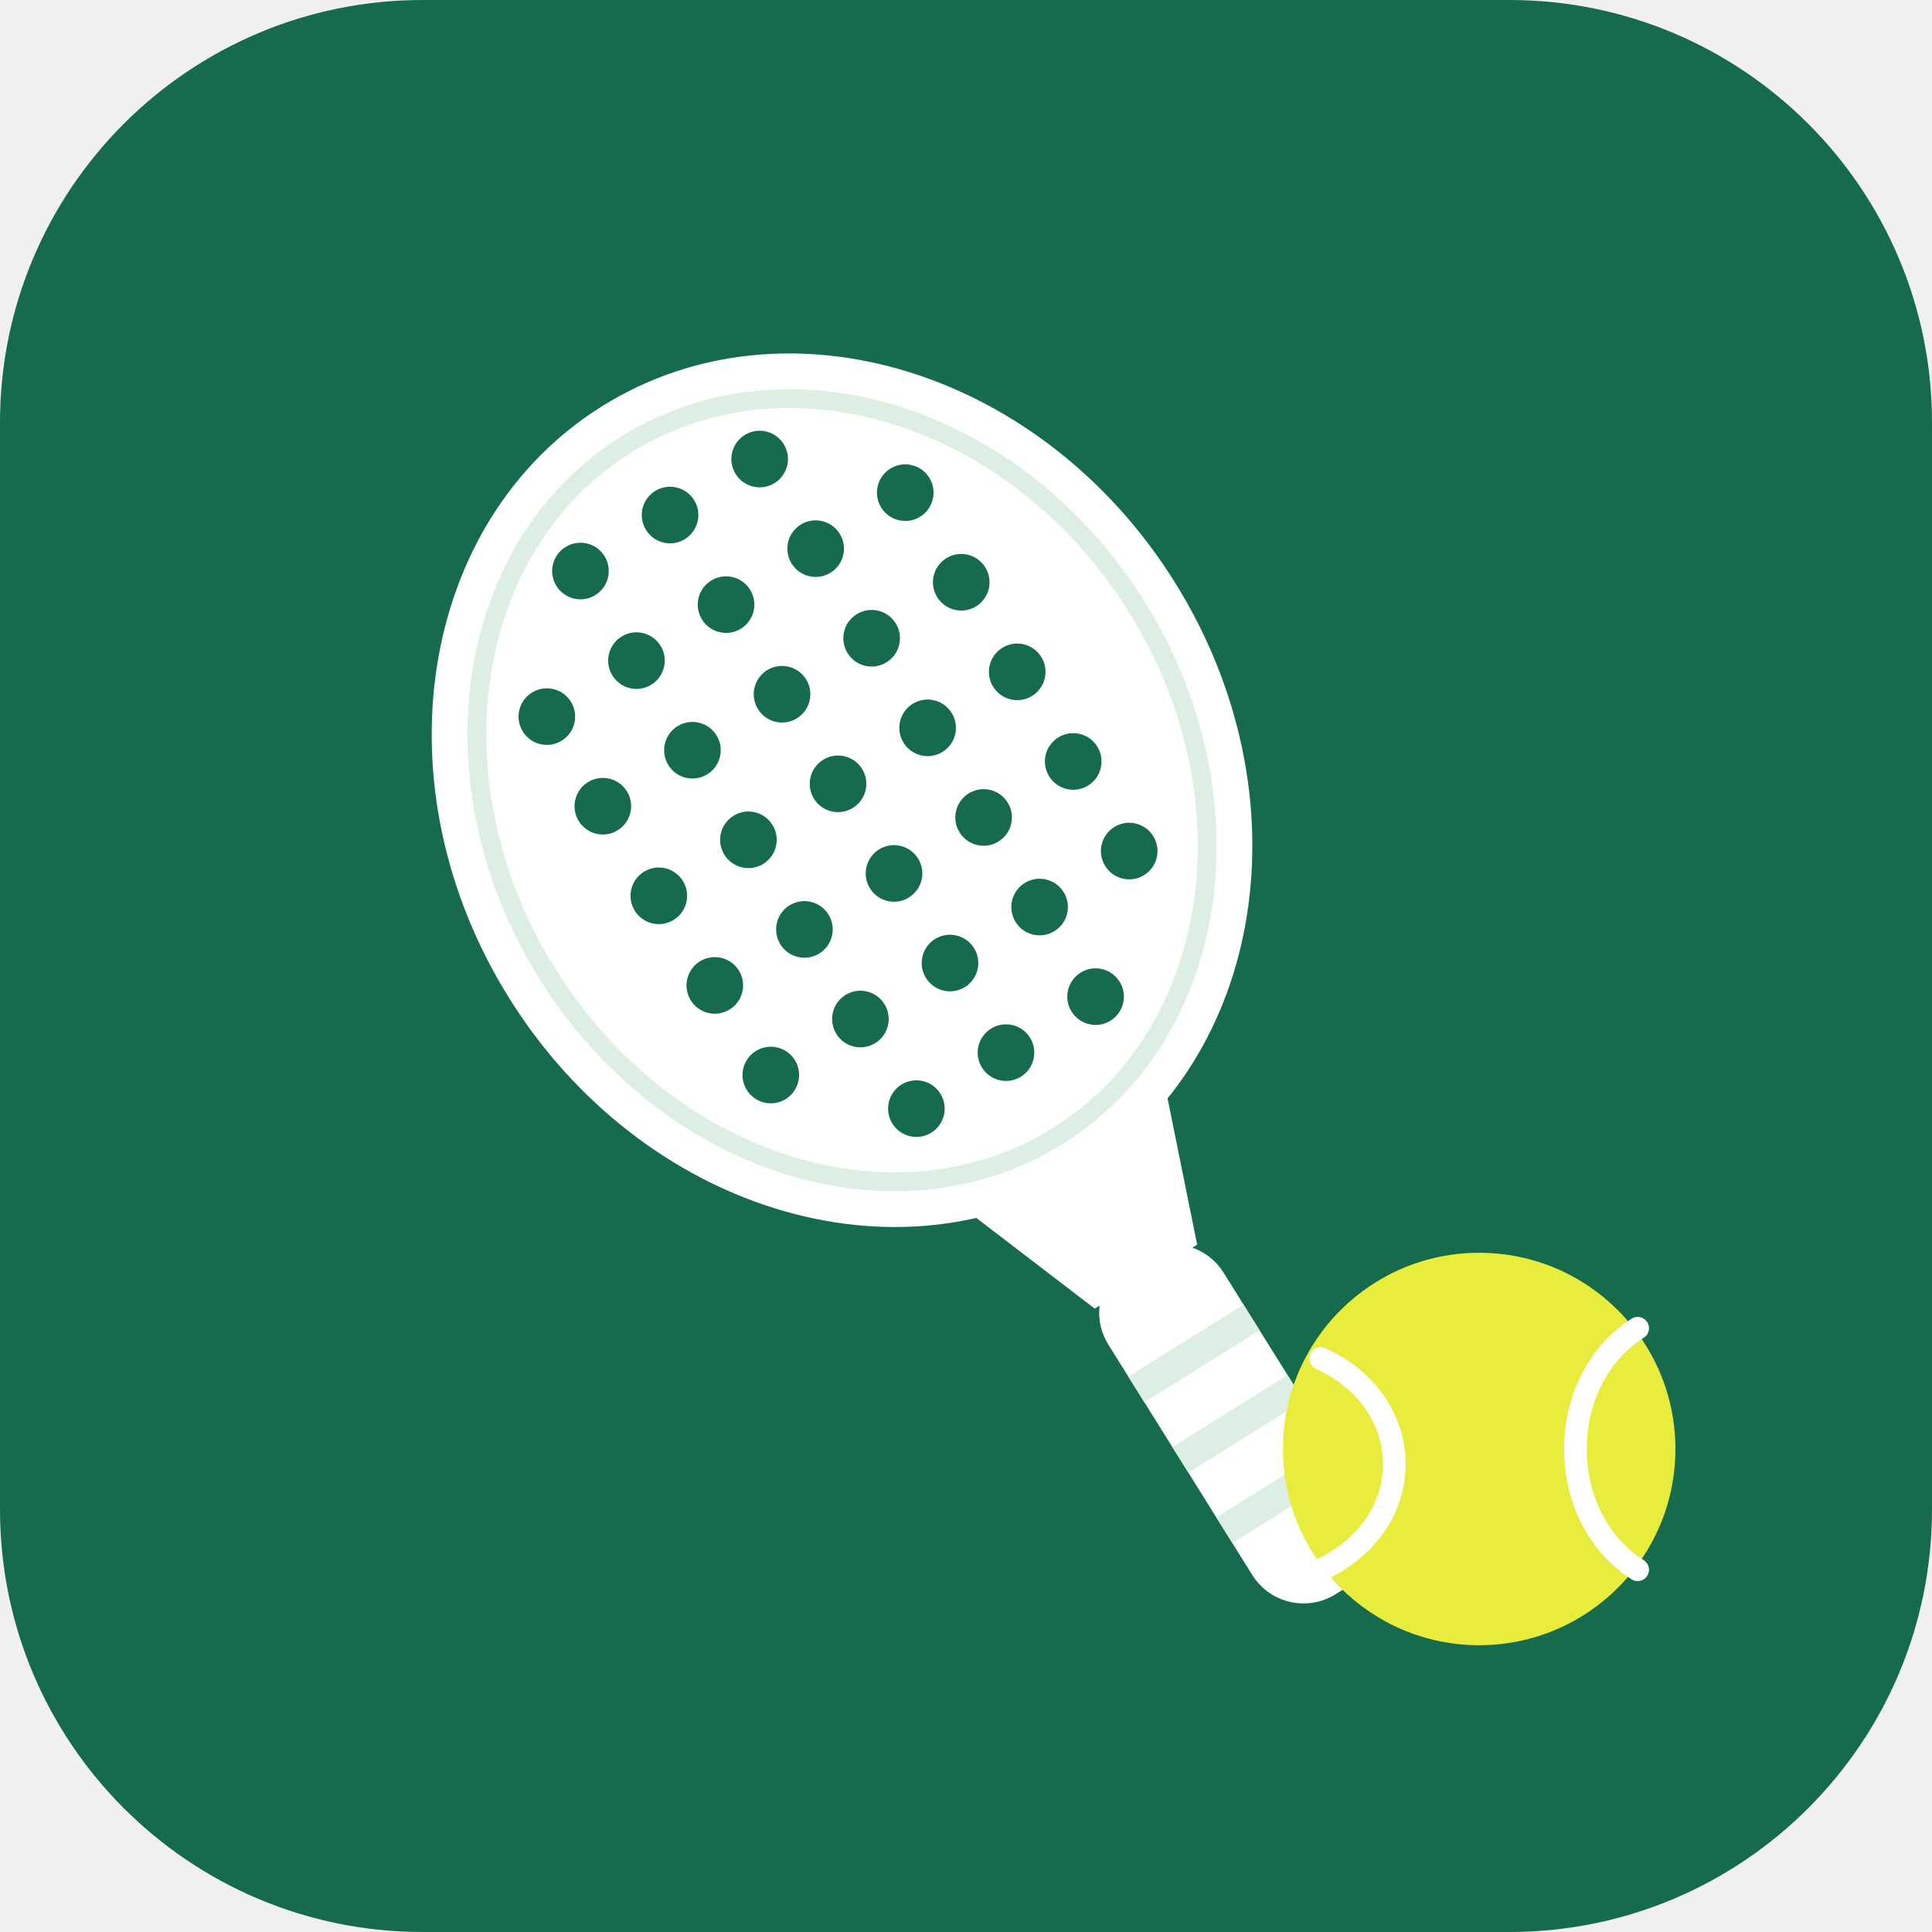
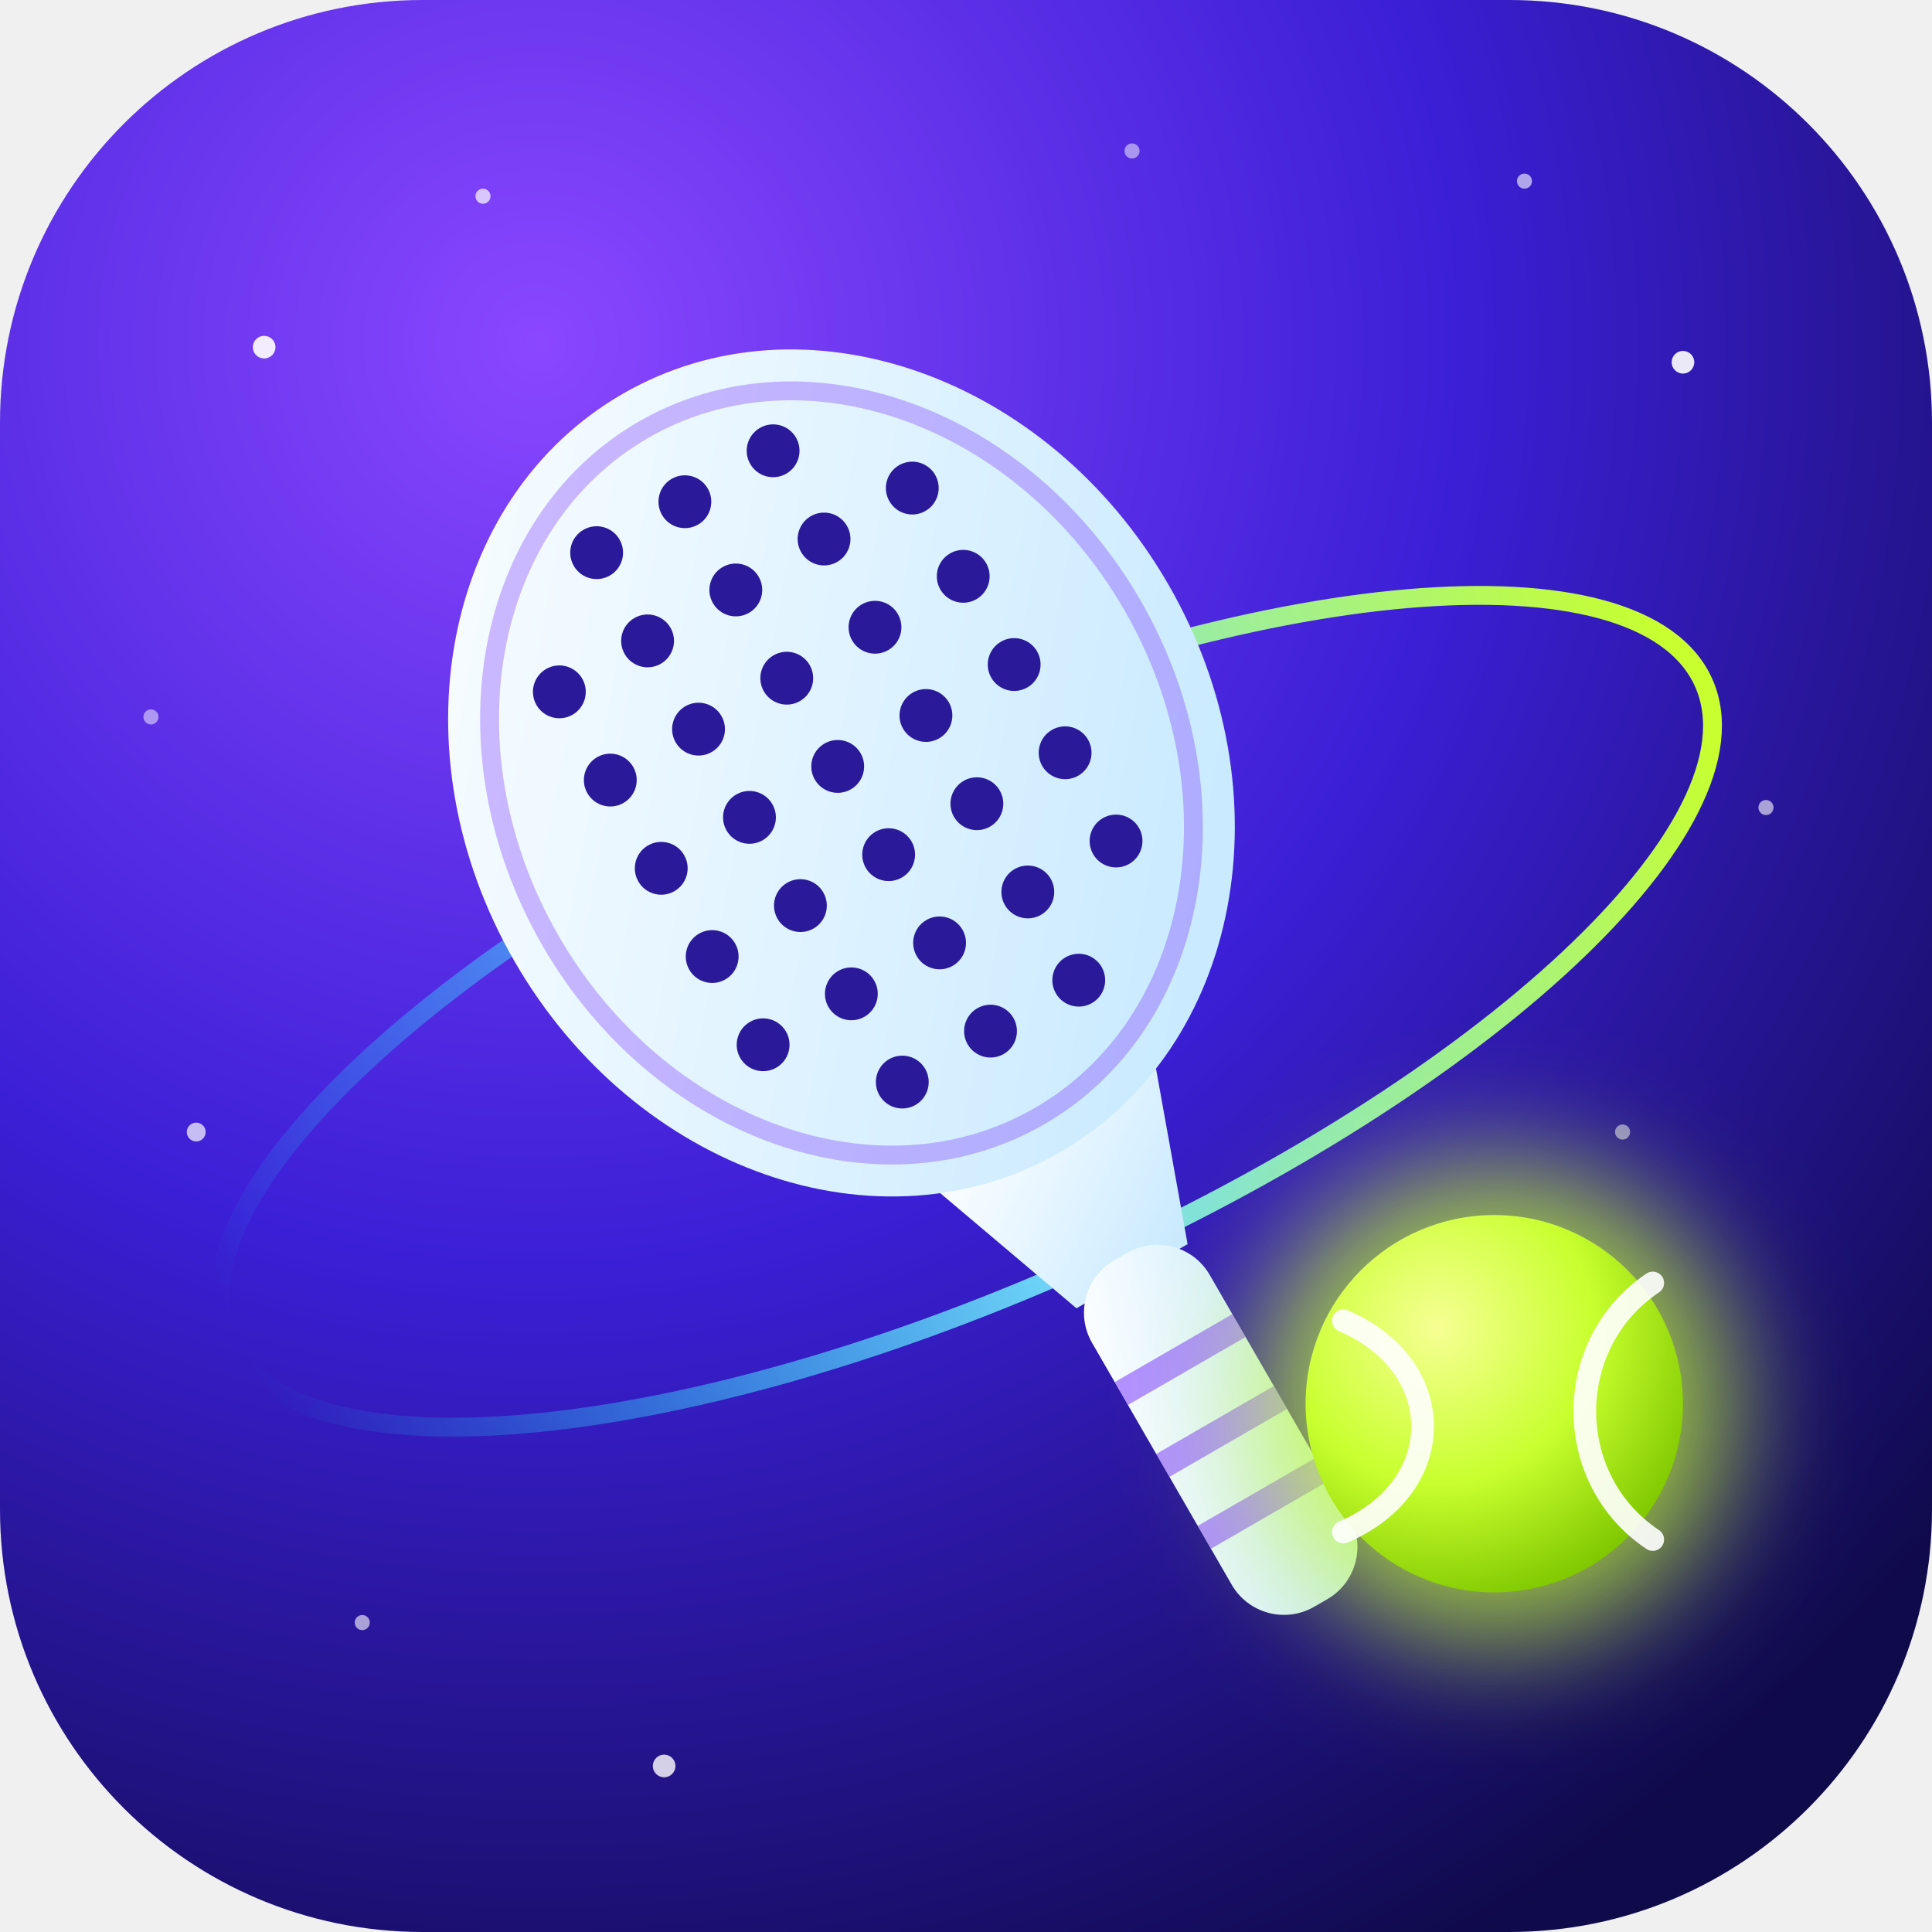
<svg xmlns="http://www.w3.org/2000/svg" viewBox="0 0 512 512" width="512" height="512">
-   <rect width="512" height="512" rx="112" fill="#176b4d" />
-   <g transform="rotate(-32 256 262)">
-     <path d="M222 304 L290 304 L272 352 L240 352 Z" fill="#fff" />
-     <rect x="238" y="346" width="36" height="104" rx="16" fill="#fff" />
-     <rect x="238" y="372" width="36" height="8" fill="#dcefe2" />
-     <rect x="238" y="394" width="36" height="8" fill="#dcefe2" />
-     <rect x="238" y="416" width="36" height="8" fill="#dcefe2" />
-     <ellipse cx="256" cy="200" rx="104" ry="120" fill="#fff" />
-     <ellipse cx="256" cy="200" rx="92" ry="108" fill="none" stroke="#dcefe2" stroke-width="5" />
-     <g fill="#176b4d">
-       <circle cx="200" cy="142" r="7.5" />
-       <circle cx="200" cy="170" r="7.5" />
-       <circle cx="200" cy="198" r="7.5" />
-       <circle cx="200" cy="226" r="7.5" />
-       <circle cx="200" cy="254" r="7.5" />
-       <circle cx="228" cy="114" r="7.5" />
-       <circle cx="228" cy="142" r="7.5" />
-       <circle cx="228" cy="170" r="7.5" />
-       <circle cx="228" cy="198" r="7.5" />
-       <circle cx="228" cy="226" r="7.5" />
-       <circle cx="228" cy="254" r="7.5" />
-       <circle cx="228" cy="282" r="7.5" />
-       <circle cx="256" cy="114" r="7.5" />
-       <circle cx="256" cy="142" r="7.5" />
-       <circle cx="256" cy="170" r="7.5" />
-       <circle cx="256" cy="198" r="7.5" />
-       <circle cx="256" cy="226" r="7.5" />
-       <circle cx="256" cy="254" r="7.5" />
-       <circle cx="256" cy="282" r="7.5" />
-       <circle cx="284" cy="114" r="7.5" />
-       <circle cx="284" cy="142" r="7.5" />
-       <circle cx="284" cy="170" r="7.5" />
-       <circle cx="284" cy="198" r="7.5" />
-       <circle cx="284" cy="226" r="7.5" />
-       <circle cx="284" cy="254" r="7.5" />
-       <circle cx="284" cy="282" r="7.5" />
-       <circle cx="312" cy="142" r="7.5" />
-       <circle cx="312" cy="170" r="7.5" />
-       <circle cx="312" cy="198" r="7.5" />
-       <circle cx="312" cy="226" r="7.5" />
-       <circle cx="312" cy="254" r="7.5" />
+   <defs>
+     <radialGradient id="bg" cx="28%" cy="18%" r="95%">
+       <stop offset="0" stop-color="#8a47ff" />
+       <stop offset=".5" stop-color="#3b1fd6" />
+       <stop offset="1" stop-color="#0f0a4a" />
+     </radialGradient>
+     <linearGradient id="rk" x1="0" y1="0" x2="1" y2="1">
+       <stop offset="0" stop-color="#ffffff" />
+       <stop offset="1" stop-color="#bfe6ff" />
+     </linearGradient>
+     <radialGradient id="bl" cx="35%" cy="30%" r="75%">
+       <stop offset="0" stop-color="#f6ff93" />
+       <stop offset=".55" stop-color="#c8ff2e" />
+       <stop offset="1" stop-color="#7fc700" />
+     </radialGradient>
+     <linearGradient id="orb" x1="0" y1="0" x2="1" y2="0">
+       <stop offset="0" stop-color="#00e5ff" stop-opacity="0" />
+       <stop offset=".5" stop-color="#7df3ff" stop-opacity=".9" />
+       <stop offset="1" stop-color="#c8ff2e" />
+     </linearGradient>
+     <filter id="gl" x="-60%" y="-60%" width="220%" height="220%">
+       <feGaussianBlur stdDeviation="16" />
+     </filter>
+   </defs>
+   <rect width="512" height="512" rx="112" fill="url(#bg)" />
+   <circle cx="70" cy="92" r="3" fill="#fff" opacity="0.9" />
+   <circle cx="128" cy="52" r="2" fill="#fff" opacity="0.7" />
+   <circle cx="446" cy="96" r="3" fill="#fff" opacity="0.9" />
+   <circle cx="404" cy="48" r="2" fill="#fff" opacity="0.6" />
+   <circle cx="468" cy="214" r="2" fill="#fff" opacity="0.6" />
+   <circle cx="52" cy="300" r="2.5" fill="#fff" opacity="0.7" />
+   <circle cx="96" cy="430" r="2" fill="#fff" opacity="0.6" />
+   <circle cx="176" cy="468" r="3" fill="#fff" opacity="0.8" />
+   <circle cx="430" cy="300" r="2" fill="#fff" opacity="0.5" />
+   <circle cx="300" cy="40" r="2" fill="#fff" opacity="0.5" />
+   <circle cx="40" cy="190" r="2" fill="#fff" opacity="0.5" />
+   <ellipse cx="256" cy="268" rx="214" ry="74" transform="rotate(-24 256 268)" fill="none" stroke="url(#orb)" stroke-width="5" stroke-linecap="round" />
+   <g transform="rotate(-30 256 262)">
+     <path d="M221 300 L291 300 L273 350 L239 350 Z" fill="url(#rk)" />
+     <rect x="238" y="344" width="36" height="106" rx="16" fill="url(#rk)" />
+     <rect x="238" y="372" width="36" height="7" fill="#7b3bff" opacity=".55" />
+     <rect x="238" y="394" width="36" height="7" fill="#7b3bff" opacity=".55" />
+     <rect x="238" y="416" width="36" height="7" fill="#7b3bff" opacity=".55" />
+     <ellipse cx="256" cy="196" rx="100" ry="116" fill="url(#rk)" />
+     <ellipse cx="256" cy="196" rx="89" ry="105" fill="none" stroke="#7b3bff" stroke-opacity=".35" stroke-width="5" />
+     <g fill="#2a1a9a">
+       <circle cx="202" cy="140" r="7" />
+       <circle cx="202" cy="167" r="7" />
+       <circle cx="202" cy="194" r="7" />
+       <circle cx="202" cy="221" r="7" />
+       <circle cx="202" cy="248" r="7" />
+       <circle cx="229" cy="113" r="7" />
+       <circle cx="229" cy="140" r="7" />
+       <circle cx="229" cy="167" r="7" />
+       <circle cx="229" cy="194" r="7" />
+       <circle cx="229" cy="221" r="7" />
+       <circle cx="229" cy="248" r="7" />
+       <circle cx="229" cy="275" r="7" />
+       <circle cx="256" cy="113" r="7" />
+       <circle cx="256" cy="140" r="7" />
+       <circle cx="256" cy="167" r="7" />
+       <circle cx="256" cy="194" r="7" />
+       <circle cx="256" cy="221" r="7" />
+       <circle cx="256" cy="248" r="7" />
+       <circle cx="256" cy="275" r="7" />
+       <circle cx="283" cy="113" r="7" />
+       <circle cx="283" cy="140" r="7" />
+       <circle cx="283" cy="167" r="7" />
+       <circle cx="283" cy="194" r="7" />
+       <circle cx="283" cy="221" r="7" />
+       <circle cx="283" cy="248" r="7" />
+       <circle cx="283" cy="275" r="7" />
+       <circle cx="310" cy="140" r="7" />
+       <circle cx="310" cy="167" r="7" />
+       <circle cx="310" cy="194" r="7" />
+       <circle cx="310" cy="221" r="7" />
+       <circle cx="310" cy="248" r="7" />
    </g>
  </g>
-   <g>
-     <circle cx="392" cy="384" r="52" fill="#e8ec3c" />
-     <path d="M350 360 C376 372 376 404 350 416" fill="none" stroke="#fff" stroke-width="6" stroke-linecap="round" />
-     <path d="M434 352 C412 366 412 402 434 416" fill="none" stroke="#fff" stroke-width="6" stroke-linecap="round" />
-   </g>
+   <circle cx="396" cy="372" r="64" fill="#c8ff2e" opacity=".75" filter="url(#gl)" />
+   <circle cx="396" cy="372" r="50" fill="url(#bl)" />
+   <path d="M356 350 C384 362 384 394 356 406" fill="none" stroke="#fff" stroke-width="6" stroke-linecap="round" opacity=".9" />
+   <path d="M438 340 C414 356 414 392 438 408" fill="none" stroke="#fff" stroke-width="6" stroke-linecap="round" opacity=".9" />
</svg>
